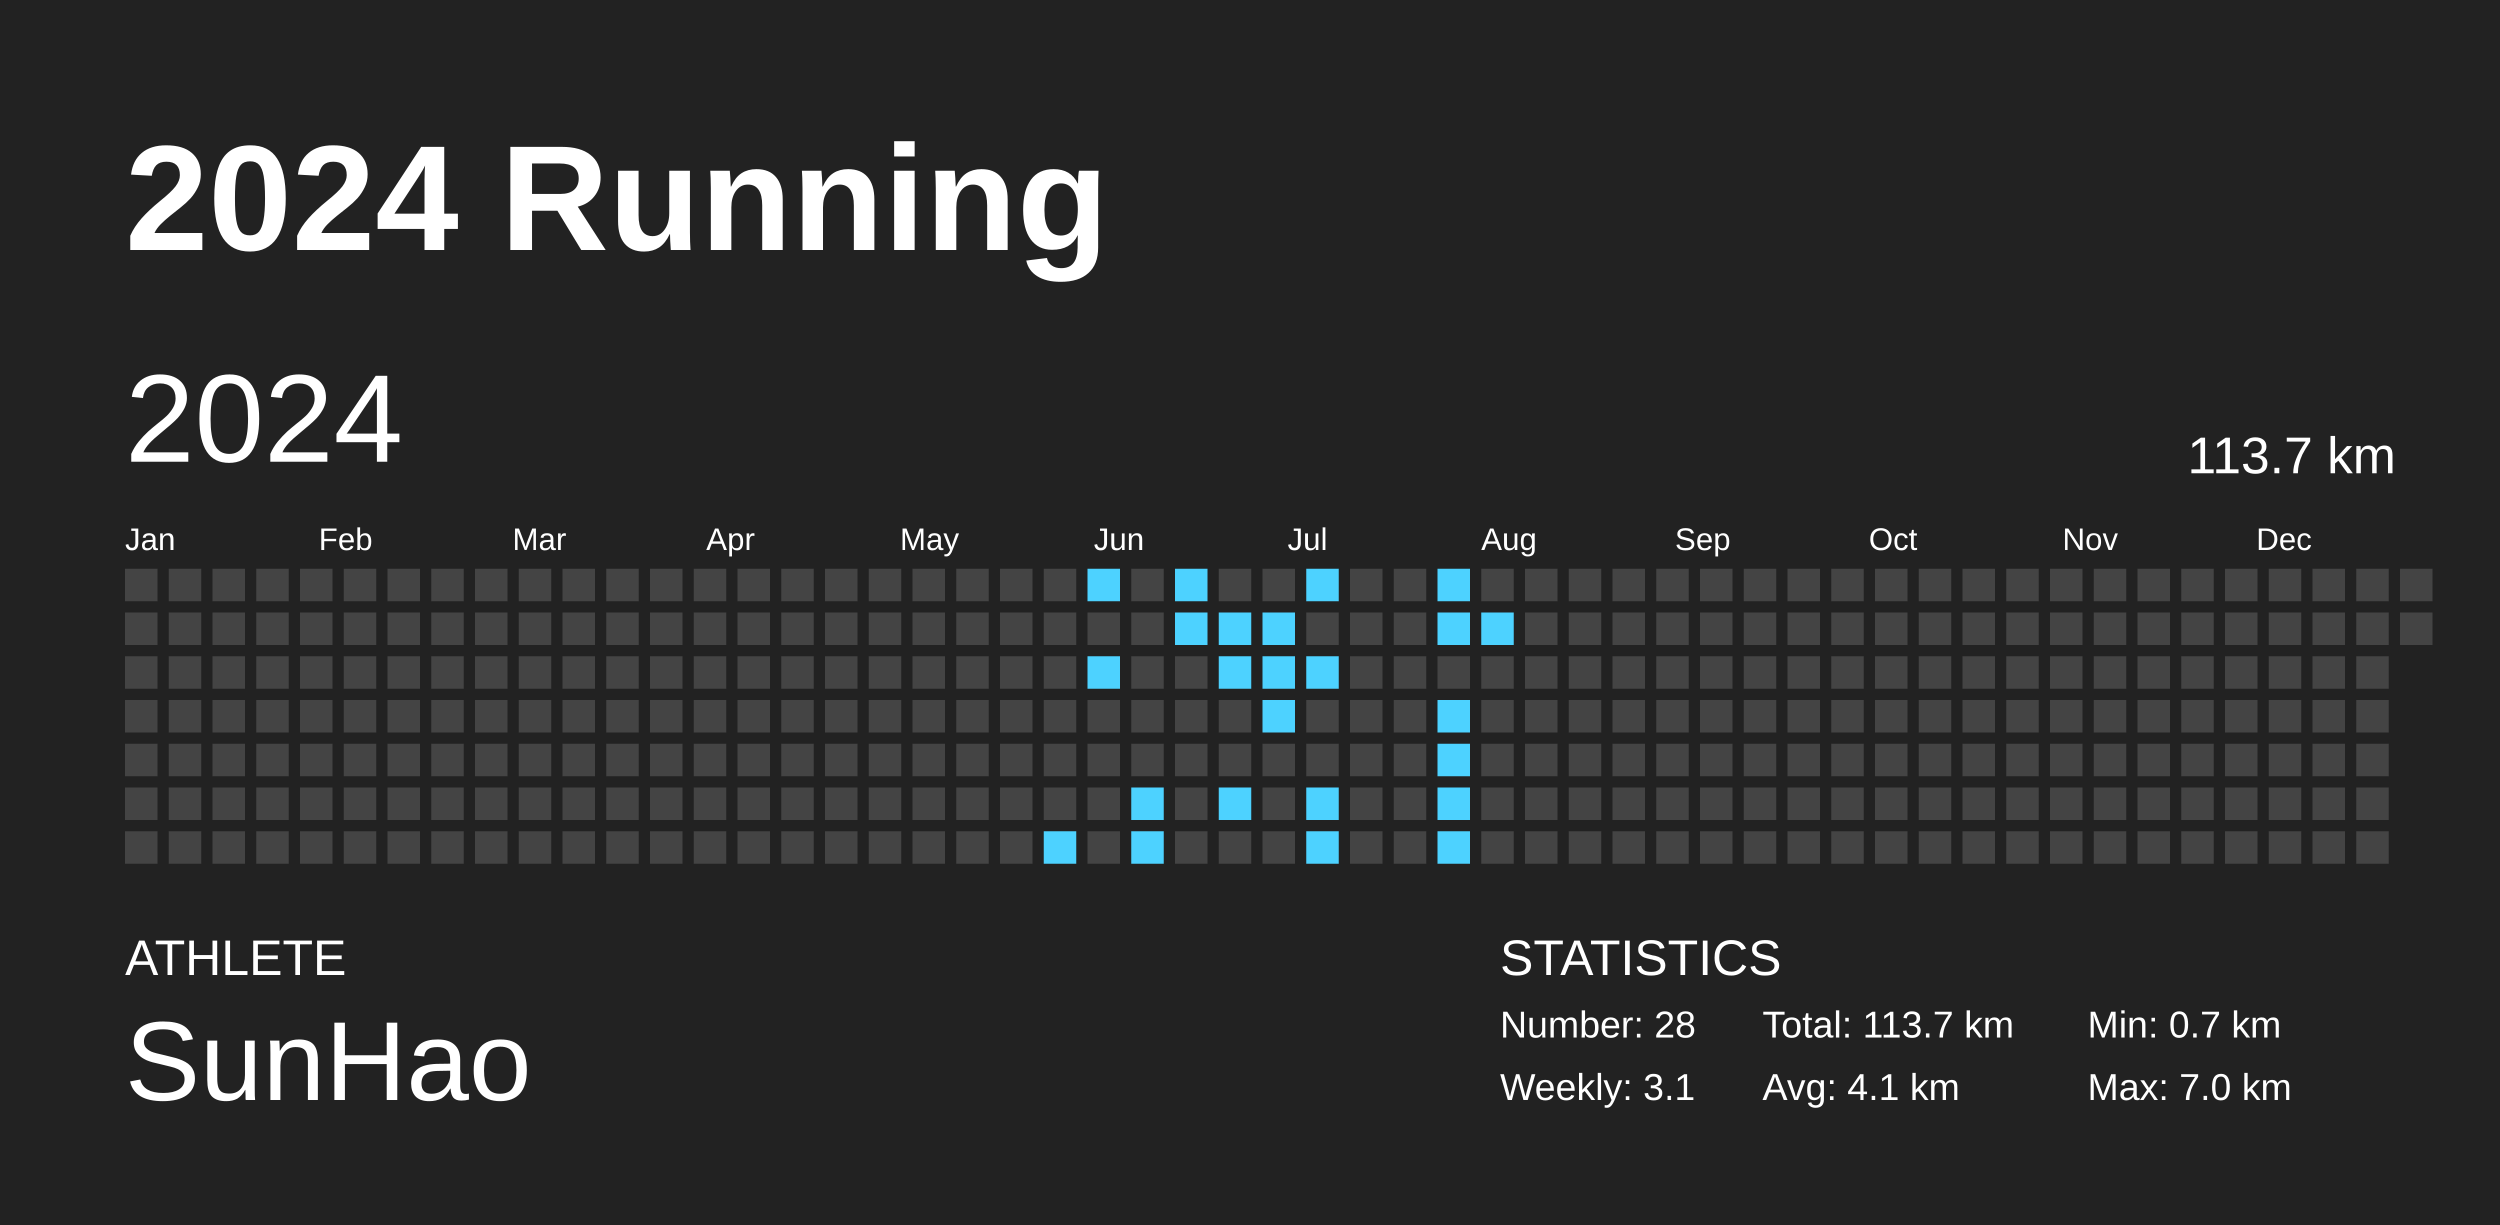
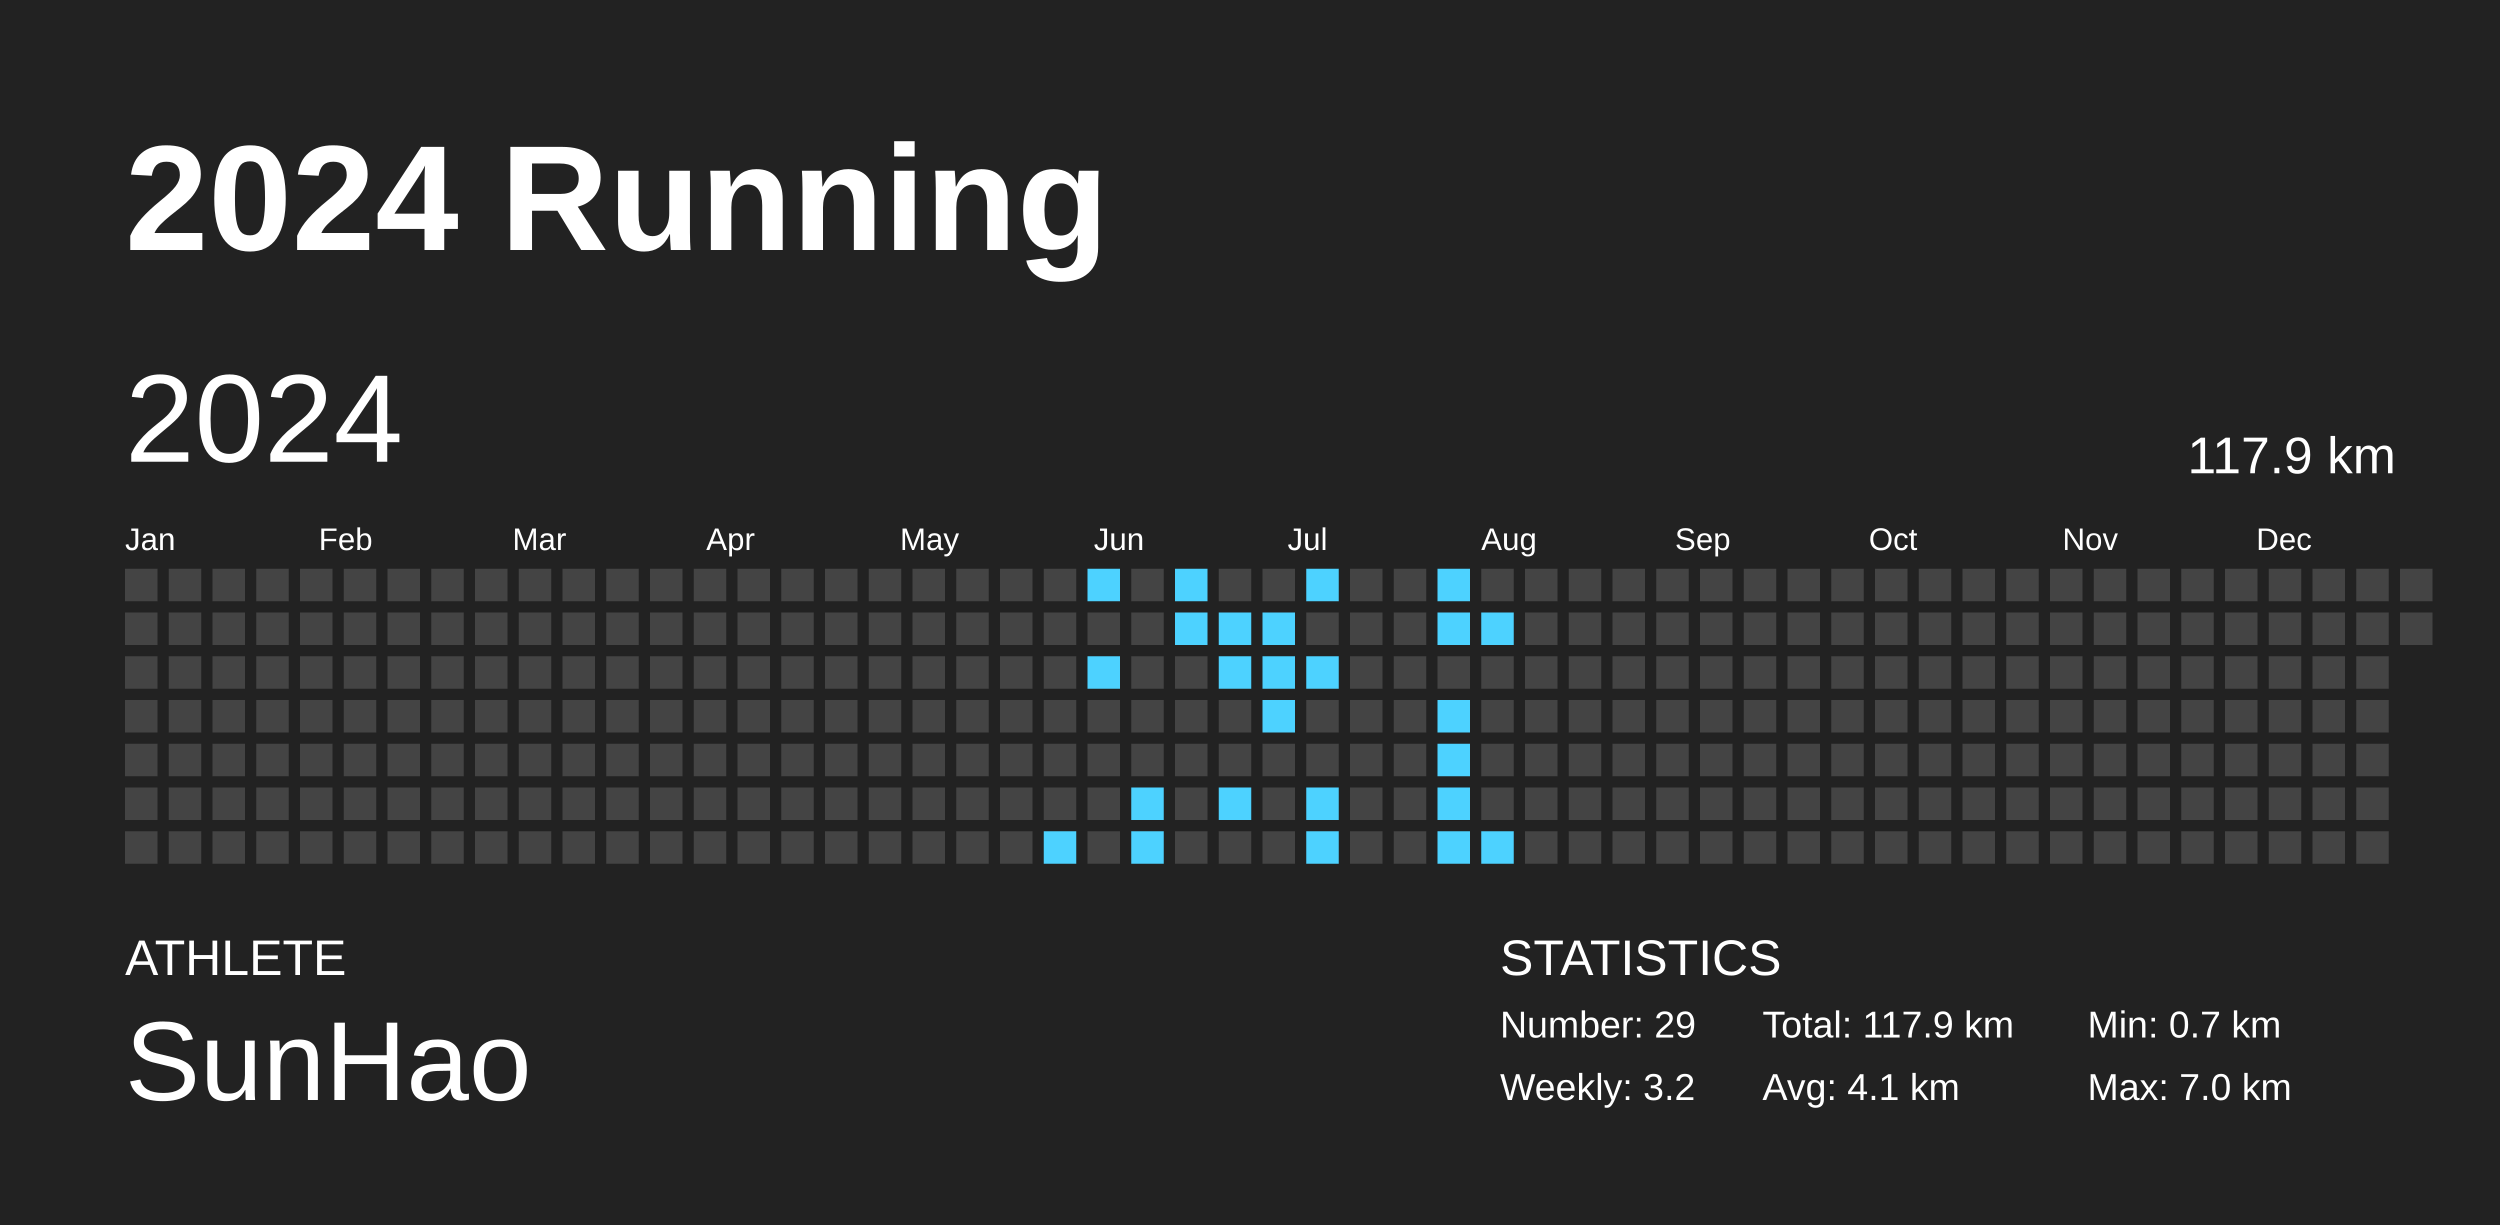
<svg xmlns="http://www.w3.org/2000/svg" baseProfile="full" height="98mm" version="1.1" viewBox="0,0,200,98" width="200mm">
  <defs />
  <rect fill="#222222" height="98" width="200" x="0" y="0" />
  <text fill="#FFFFFF" style="font-size:12px; font-family:Arial; font-weight:bold;" x="10" y="20">2024 Running</text>
  <text fill="#FFFFFF" style="font-size:4px; font-family:Arial" x="10" y="78">ATHLETE</text>
  <text fill="#FFFFFF" style="font-size:9px; font-family:Arial" x="10" y="88">SunHao</text>
  <text fill="#FFFFFF" style="font-size:4px; font-family:Arial" x="120" y="78">STATISTICS</text>
-   <text fill="#FFFFFF" style="font-size:3px; font-family:Arial" x="120" y="83">Number: 28</text>
-   <text fill="#FFFFFF" style="font-size:3px; font-family:Arial" x="120" y="88">Weekly: 3.1</text>
-   <text fill="#FFFFFF" style="font-size:3px; font-family:Arial" x="141" y="83">Total: 113.7 km</text>
+   <text fill="#FFFFFF" style="font-size:3px; font-family:Arial" x="120" y="83">Number: 29</text>
+   <text fill="#FFFFFF" style="font-size:3px; font-family:Arial" x="120" y="88">Weekly: 3.2</text>
+   <text fill="#FFFFFF" style="font-size:3px; font-family:Arial" x="141" y="83">Total: 117.9 km</text>
  <text fill="#FFFFFF" style="font-size:3px; font-family:Arial" x="141" y="88">Avg: 4.1 km</text>
  <text fill="#FFFFFF" style="font-size:3px; font-family:Arial" x="167" y="83">Min: 0.7 km</text>
  <text fill="#FFFFFF" style="font-size:3px; font-family:Arial" x="167" y="88">Max: 7.0 km</text>
  <text dominant-baseline="hanging" fill="#FFFFFF" style="font-size:10.0px; font-family:Arial;" x="10" y="30">2024</text>
-   <text dominant-baseline="hanging" fill="#FFFFFF" style="font-size:4.125px; font-family:Arial;" x="175" y="35">113.7 km</text>
+   <text dominant-baseline="hanging" fill="#FFFFFF" style="font-size:4.125px; font-family:Arial;" x="175" y="35">117.9 km</text>
  <text fill="#FFFFFF" style="font-size:2.5px; font-family:Arial" x="10.0" y="44">Jan</text>
  <text fill="#FFFFFF" style="font-size:2.5px; font-family:Arial" x="25.5" y="44">Feb</text>
  <text fill="#FFFFFF" style="font-size:2.5px; font-family:Arial" x="41.0" y="44">Mar</text>
  <text fill="#FFFFFF" style="font-size:2.5px; font-family:Arial" x="56.5" y="44">Apr</text>
  <text fill="#FFFFFF" style="font-size:2.5px; font-family:Arial" x="72.0" y="44">May</text>
  <text fill="#FFFFFF" style="font-size:2.5px; font-family:Arial" x="87.5" y="44">Jun</text>
  <text fill="#FFFFFF" style="font-size:2.5px; font-family:Arial" x="103.0" y="44">Jul</text>
  <text fill="#FFFFFF" style="font-size:2.5px; font-family:Arial" x="118.5" y="44">Aug</text>
  <text fill="#FFFFFF" style="font-size:2.5px; font-family:Arial" x="134.0" y="44">Sep</text>
  <text fill="#FFFFFF" style="font-size:2.5px; font-family:Arial" x="149.5" y="44">Oct</text>
  <text fill="#FFFFFF" style="font-size:2.5px; font-family:Arial" x="165.0" y="44">Nov</text>
  <text fill="#FFFFFF" style="font-size:2.5px; font-family:Arial" x="180.5" y="44">Dec</text>
  <rect fill="#444444" height="2.6" width="2.6" x="10.0" y="45.5" />
  <rect fill="#444444" height="2.6" width="2.6" x="10.0" y="49.0" />
  <rect fill="#444444" height="2.6" width="2.6" x="10.0" y="52.5" />
  <rect fill="#444444" height="2.6" width="2.6" x="10.0" y="56.0" />
  <rect fill="#444444" height="2.6" width="2.6" x="10.0" y="59.5" />
  <rect fill="#444444" height="2.6" width="2.6" x="10.0" y="63.0" />
  <rect fill="#444444" height="2.6" width="2.6" x="10.0" y="66.5" />
  <rect fill="#444444" height="2.6" width="2.6" x="13.5" y="45.5" />
  <rect fill="#444444" height="2.6" width="2.6" x="13.5" y="49.0" />
  <rect fill="#444444" height="2.6" width="2.6" x="13.5" y="52.5" />
  <rect fill="#444444" height="2.6" width="2.6" x="13.5" y="56.0" />
  <rect fill="#444444" height="2.6" width="2.6" x="13.5" y="59.5" />
  <rect fill="#444444" height="2.6" width="2.6" x="13.5" y="63.0" />
  <rect fill="#444444" height="2.6" width="2.6" x="13.5" y="66.5" />
  <rect fill="#444444" height="2.6" width="2.6" x="17.0" y="45.5" />
  <rect fill="#444444" height="2.6" width="2.6" x="17.0" y="49.0" />
  <rect fill="#444444" height="2.6" width="2.6" x="17.0" y="52.5" />
  <rect fill="#444444" height="2.6" width="2.6" x="17.0" y="56.0" />
  <rect fill="#444444" height="2.6" width="2.6" x="17.0" y="59.5" />
  <rect fill="#444444" height="2.6" width="2.6" x="17.0" y="63.0" />
  <rect fill="#444444" height="2.6" width="2.6" x="17.0" y="66.5" />
  <rect fill="#444444" height="2.6" width="2.6" x="20.5" y="45.5" />
  <rect fill="#444444" height="2.6" width="2.6" x="20.5" y="49.0" />
  <rect fill="#444444" height="2.6" width="2.6" x="20.5" y="52.5" />
  <rect fill="#444444" height="2.6" width="2.6" x="20.5" y="56.0" />
  <rect fill="#444444" height="2.6" width="2.6" x="20.5" y="59.5" />
  <rect fill="#444444" height="2.6" width="2.6" x="20.5" y="63.0" />
  <rect fill="#444444" height="2.6" width="2.6" x="20.5" y="66.5" />
  <rect fill="#444444" height="2.6" width="2.6" x="24.0" y="45.5" />
  <rect fill="#444444" height="2.6" width="2.6" x="24.0" y="49.0" />
  <rect fill="#444444" height="2.6" width="2.6" x="24.0" y="52.5" />
  <rect fill="#444444" height="2.6" width="2.6" x="24.0" y="56.0" />
  <rect fill="#444444" height="2.6" width="2.6" x="24.0" y="59.5" />
  <rect fill="#444444" height="2.6" width="2.6" x="24.0" y="63.0" />
  <rect fill="#444444" height="2.6" width="2.6" x="24.0" y="66.5" />
  <rect fill="#444444" height="2.6" width="2.6" x="27.5" y="45.5" />
  <rect fill="#444444" height="2.6" width="2.6" x="27.5" y="49.0" />
  <rect fill="#444444" height="2.6" width="2.6" x="27.5" y="52.5" />
  <rect fill="#444444" height="2.6" width="2.6" x="27.5" y="56.0" />
  <rect fill="#444444" height="2.6" width="2.6" x="27.5" y="59.5" />
  <rect fill="#444444" height="2.6" width="2.6" x="27.5" y="63.0" />
  <rect fill="#444444" height="2.6" width="2.6" x="27.5" y="66.5" />
  <rect fill="#444444" height="2.6" width="2.6" x="31.0" y="45.5" />
  <rect fill="#444444" height="2.6" width="2.6" x="31.0" y="49.0" />
  <rect fill="#444444" height="2.6" width="2.6" x="31.0" y="52.5" />
  <rect fill="#444444" height="2.6" width="2.6" x="31.0" y="56.0" />
  <rect fill="#444444" height="2.6" width="2.6" x="31.0" y="59.5" />
  <rect fill="#444444" height="2.6" width="2.6" x="31.0" y="63.0" />
  <rect fill="#444444" height="2.6" width="2.6" x="31.0" y="66.5" />
  <rect fill="#444444" height="2.6" width="2.6" x="34.5" y="45.5" />
  <rect fill="#444444" height="2.6" width="2.6" x="34.5" y="49.0" />
  <rect fill="#444444" height="2.6" width="2.6" x="34.5" y="52.5" />
  <rect fill="#444444" height="2.6" width="2.6" x="34.5" y="56.0" />
  <rect fill="#444444" height="2.6" width="2.6" x="34.5" y="59.5" />
  <rect fill="#444444" height="2.6" width="2.6" x="34.5" y="63.0" />
  <rect fill="#444444" height="2.6" width="2.6" x="34.5" y="66.5" />
  <rect fill="#444444" height="2.6" width="2.6" x="38.0" y="45.5" />
  <rect fill="#444444" height="2.6" width="2.6" x="38.0" y="49.0" />
  <rect fill="#444444" height="2.6" width="2.6" x="38.0" y="52.5" />
  <rect fill="#444444" height="2.6" width="2.6" x="38.0" y="56.0" />
  <rect fill="#444444" height="2.6" width="2.6" x="38.0" y="59.5" />
  <rect fill="#444444" height="2.6" width="2.6" x="38.0" y="63.0" />
  <rect fill="#444444" height="2.6" width="2.6" x="38.0" y="66.5" />
  <rect fill="#444444" height="2.6" width="2.6" x="41.5" y="45.5" />
  <rect fill="#444444" height="2.6" width="2.6" x="41.5" y="49.0" />
  <rect fill="#444444" height="2.6" width="2.6" x="41.5" y="52.5" />
  <rect fill="#444444" height="2.6" width="2.6" x="41.5" y="56.0" />
  <rect fill="#444444" height="2.6" width="2.6" x="41.5" y="59.5" />
  <rect fill="#444444" height="2.6" width="2.6" x="41.5" y="63.0" />
  <rect fill="#444444" height="2.6" width="2.6" x="41.5" y="66.5" />
  <rect fill="#444444" height="2.6" width="2.6" x="45.0" y="45.5" />
  <rect fill="#444444" height="2.6" width="2.6" x="45.0" y="49.0" />
  <rect fill="#444444" height="2.6" width="2.6" x="45.0" y="52.5" />
  <rect fill="#444444" height="2.6" width="2.6" x="45.0" y="56.0" />
  <rect fill="#444444" height="2.6" width="2.6" x="45.0" y="59.5" />
  <rect fill="#444444" height="2.6" width="2.6" x="45.0" y="63.0" />
  <rect fill="#444444" height="2.6" width="2.6" x="45.0" y="66.5" />
  <rect fill="#444444" height="2.6" width="2.6" x="48.5" y="45.5" />
  <rect fill="#444444" height="2.6" width="2.6" x="48.5" y="49.0" />
  <rect fill="#444444" height="2.6" width="2.6" x="48.5" y="52.5" />
  <rect fill="#444444" height="2.6" width="2.6" x="48.5" y="56.0" />
  <rect fill="#444444" height="2.6" width="2.6" x="48.5" y="59.5" />
  <rect fill="#444444" height="2.6" width="2.6" x="48.5" y="63.0" />
  <rect fill="#444444" height="2.6" width="2.6" x="48.5" y="66.5" />
  <rect fill="#444444" height="2.6" width="2.6" x="52.0" y="45.5" />
  <rect fill="#444444" height="2.6" width="2.6" x="52.0" y="49.0" />
  <rect fill="#444444" height="2.6" width="2.6" x="52.0" y="52.5" />
  <rect fill="#444444" height="2.6" width="2.6" x="52.0" y="56.0" />
  <rect fill="#444444" height="2.6" width="2.6" x="52.0" y="59.5" />
  <rect fill="#444444" height="2.6" width="2.6" x="52.0" y="63.0" />
  <rect fill="#444444" height="2.6" width="2.6" x="52.0" y="66.5" />
  <rect fill="#444444" height="2.6" width="2.6" x="55.5" y="45.5" />
  <rect fill="#444444" height="2.6" width="2.6" x="55.5" y="49.0" />
  <rect fill="#444444" height="2.6" width="2.6" x="55.5" y="52.5" />
  <rect fill="#444444" height="2.6" width="2.6" x="55.5" y="56.0" />
  <rect fill="#444444" height="2.6" width="2.6" x="55.5" y="59.5" />
  <rect fill="#444444" height="2.6" width="2.6" x="55.5" y="63.0" />
  <rect fill="#444444" height="2.6" width="2.6" x="55.5" y="66.5" />
  <rect fill="#444444" height="2.6" width="2.6" x="59.0" y="45.5" />
  <rect fill="#444444" height="2.6" width="2.6" x="59.0" y="49.0" />
  <rect fill="#444444" height="2.6" width="2.6" x="59.0" y="52.5" />
  <rect fill="#444444" height="2.6" width="2.6" x="59.0" y="56.0" />
  <rect fill="#444444" height="2.6" width="2.6" x="59.0" y="59.5" />
  <rect fill="#444444" height="2.6" width="2.6" x="59.0" y="63.0" />
  <rect fill="#444444" height="2.6" width="2.6" x="59.0" y="66.5" />
  <rect fill="#444444" height="2.6" width="2.6" x="62.5" y="45.5" />
  <rect fill="#444444" height="2.6" width="2.6" x="62.5" y="49.0" />
  <rect fill="#444444" height="2.6" width="2.6" x="62.5" y="52.5" />
  <rect fill="#444444" height="2.6" width="2.6" x="62.5" y="56.0" />
  <rect fill="#444444" height="2.6" width="2.6" x="62.5" y="59.5" />
  <rect fill="#444444" height="2.6" width="2.6" x="62.5" y="63.0" />
  <rect fill="#444444" height="2.6" width="2.6" x="62.5" y="66.5" />
  <rect fill="#444444" height="2.6" width="2.6" x="66.0" y="45.5" />
  <rect fill="#444444" height="2.6" width="2.6" x="66.0" y="49.0" />
  <rect fill="#444444" height="2.6" width="2.6" x="66.0" y="52.5" />
  <rect fill="#444444" height="2.6" width="2.6" x="66.0" y="56.0" />
  <rect fill="#444444" height="2.6" width="2.6" x="66.0" y="59.5" />
  <rect fill="#444444" height="2.6" width="2.6" x="66.0" y="63.0" />
  <rect fill="#444444" height="2.6" width="2.6" x="66.0" y="66.5" />
  <rect fill="#444444" height="2.6" width="2.6" x="69.5" y="45.5" />
  <rect fill="#444444" height="2.6" width="2.6" x="69.5" y="49.0" />
  <rect fill="#444444" height="2.6" width="2.6" x="69.5" y="52.5" />
  <rect fill="#444444" height="2.6" width="2.6" x="69.5" y="56.0" />
  <rect fill="#444444" height="2.6" width="2.6" x="69.5" y="59.5" />
  <rect fill="#444444" height="2.6" width="2.6" x="69.5" y="63.0" />
  <rect fill="#444444" height="2.6" width="2.6" x="69.5" y="66.5" />
  <rect fill="#444444" height="2.6" width="2.6" x="73.0" y="45.5" />
  <rect fill="#444444" height="2.6" width="2.6" x="73.0" y="49.0" />
  <rect fill="#444444" height="2.6" width="2.6" x="73.0" y="52.5" />
  <rect fill="#444444" height="2.6" width="2.6" x="73.0" y="56.0" />
  <rect fill="#444444" height="2.6" width="2.6" x="73.0" y="59.5" />
  <rect fill="#444444" height="2.6" width="2.6" x="73.0" y="63.0" />
  <rect fill="#444444" height="2.6" width="2.6" x="73.0" y="66.5" />
  <rect fill="#444444" height="2.6" width="2.6" x="76.5" y="45.5" />
  <rect fill="#444444" height="2.6" width="2.6" x="76.5" y="49.0" />
  <rect fill="#444444" height="2.6" width="2.6" x="76.5" y="52.5" />
  <rect fill="#444444" height="2.6" width="2.6" x="76.5" y="56.0" />
  <rect fill="#444444" height="2.6" width="2.6" x="76.5" y="59.5" />
  <rect fill="#444444" height="2.6" width="2.6" x="76.5" y="63.0" />
  <rect fill="#444444" height="2.6" width="2.6" x="76.5" y="66.5" />
  <rect fill="#444444" height="2.6" width="2.6" x="80.0" y="45.5" />
  <rect fill="#444444" height="2.6" width="2.6" x="80.0" y="49.0" />
  <rect fill="#444444" height="2.6" width="2.6" x="80.0" y="52.5" />
  <rect fill="#444444" height="2.6" width="2.6" x="80.0" y="56.0" />
  <rect fill="#444444" height="2.6" width="2.6" x="80.0" y="59.5" />
  <rect fill="#444444" height="2.6" width="2.6" x="80.0" y="63.0" />
  <rect fill="#444444" height="2.6" width="2.6" x="80.0" y="66.5" />
  <rect fill="#444444" height="2.6" width="2.6" x="83.5" y="45.5" />
  <rect fill="#444444" height="2.6" width="2.6" x="83.5" y="49.0" />
  <rect fill="#444444" height="2.6" width="2.6" x="83.5" y="52.5" />
  <rect fill="#444444" height="2.6" width="2.6" x="83.5" y="56.0" />
  <rect fill="#444444" height="2.6" width="2.6" x="83.5" y="59.5" />
  <rect fill="#444444" height="2.6" width="2.6" x="83.5" y="63.0" />
  <rect fill="#4dd2ff" height="2.6" width="2.6" x="83.5" y="66.5" />
  <rect fill="#4dd2ff" height="2.6" width="2.6" x="87.0" y="45.5" />
  <rect fill="#444444" height="2.6" width="2.6" x="87.0" y="49.0" />
  <rect fill="#4dd2ff" height="2.6" width="2.6" x="87.0" y="52.5" />
  <rect fill="#444444" height="2.6" width="2.6" x="87.0" y="56.0" />
  <rect fill="#444444" height="2.6" width="2.6" x="87.0" y="59.5" />
  <rect fill="#444444" height="2.6" width="2.6" x="87.0" y="63.0" />
  <rect fill="#444444" height="2.6" width="2.6" x="87.0" y="66.5" />
  <rect fill="#444444" height="2.6" width="2.6" x="90.5" y="45.5" />
  <rect fill="#444444" height="2.6" width="2.6" x="90.5" y="49.0" />
  <rect fill="#444444" height="2.6" width="2.6" x="90.5" y="52.5" />
  <rect fill="#444444" height="2.6" width="2.6" x="90.5" y="56.0" />
  <rect fill="#444444" height="2.6" width="2.6" x="90.5" y="59.5" />
  <rect fill="#4dd2ff" height="2.6" width="2.6" x="90.5" y="63.0" />
  <rect fill="#4dd2ff" height="2.6" width="2.6" x="90.5" y="66.5" />
  <rect fill="#4dd2ff" height="2.6" width="2.6" x="94.0" y="45.5" />
  <rect fill="#4dd2ff" height="2.6" width="2.6" x="94.0" y="49.0" />
  <rect fill="#444444" height="2.6" width="2.6" x="94.0" y="52.5" />
  <rect fill="#444444" height="2.6" width="2.6" x="94.0" y="56.0" />
  <rect fill="#444444" height="2.6" width="2.6" x="94.0" y="59.5" />
  <rect fill="#444444" height="2.6" width="2.6" x="94.0" y="63.0" />
  <rect fill="#444444" height="2.6" width="2.6" x="94.0" y="66.5" />
  <rect fill="#444444" height="2.6" width="2.6" x="97.5" y="45.5" />
  <rect fill="#4dd2ff" height="2.6" width="2.6" x="97.5" y="49.0" />
  <rect fill="#4dd2ff" height="2.6" width="2.6" x="97.5" y="52.5" />
  <rect fill="#444444" height="2.6" width="2.6" x="97.5" y="56.0" />
  <rect fill="#444444" height="2.6" width="2.6" x="97.5" y="59.5" />
  <rect fill="#4dd2ff" height="2.6" width="2.6" x="97.5" y="63.0" />
  <rect fill="#444444" height="2.6" width="2.6" x="97.5" y="66.5" />
  <rect fill="#444444" height="2.6" width="2.6" x="101.0" y="45.5" />
  <rect fill="#4dd2ff" height="2.6" width="2.6" x="101.0" y="49.0" />
  <rect fill="#4dd2ff" height="2.6" width="2.6" x="101.0" y="52.5" />
  <rect fill="#4dd2ff" height="2.6" width="2.6" x="101.0" y="56.0" />
  <rect fill="#444444" height="2.6" width="2.6" x="101.0" y="59.5" />
  <rect fill="#444444" height="2.6" width="2.6" x="101.0" y="63.0" />
  <rect fill="#444444" height="2.6" width="2.6" x="101.0" y="66.5" />
  <rect fill="#4dd2ff" height="2.6" width="2.6" x="104.5" y="45.5" />
  <rect fill="#444444" height="2.6" width="2.6" x="104.5" y="49.0" />
  <rect fill="#4dd2ff" height="2.6" width="2.6" x="104.5" y="52.5" />
  <rect fill="#444444" height="2.6" width="2.6" x="104.5" y="56.0" />
  <rect fill="#444444" height="2.6" width="2.6" x="104.5" y="59.5" />
  <rect fill="#4dd2ff" height="2.6" width="2.6" x="104.5" y="63.0" />
  <rect fill="#4dd2ff" height="2.6" width="2.6" x="104.5" y="66.5" />
  <rect fill="#444444" height="2.6" width="2.6" x="108.0" y="45.5" />
  <rect fill="#444444" height="2.6" width="2.6" x="108.0" y="49.0" />
  <rect fill="#444444" height="2.6" width="2.6" x="108.0" y="52.5" />
  <rect fill="#444444" height="2.6" width="2.6" x="108.0" y="56.0" />
  <rect fill="#444444" height="2.6" width="2.6" x="108.0" y="59.5" />
  <rect fill="#444444" height="2.6" width="2.6" x="108.0" y="63.0" />
  <rect fill="#444444" height="2.6" width="2.6" x="108.0" y="66.5" />
  <rect fill="#444444" height="2.6" width="2.6" x="111.5" y="45.5" />
  <rect fill="#444444" height="2.6" width="2.6" x="111.5" y="49.0" />
  <rect fill="#444444" height="2.6" width="2.6" x="111.5" y="52.5" />
  <rect fill="#444444" height="2.6" width="2.6" x="111.5" y="56.0" />
  <rect fill="#444444" height="2.6" width="2.6" x="111.5" y="59.5" />
  <rect fill="#444444" height="2.6" width="2.6" x="111.5" y="63.0" />
  <rect fill="#444444" height="2.6" width="2.6" x="111.5" y="66.5" />
  <rect fill="#4dd2ff" height="2.6" width="2.6" x="115.0" y="45.5" />
  <rect fill="#4dd2ff" height="2.6" width="2.6" x="115.0" y="49.0" />
  <rect fill="#444444" height="2.6" width="2.6" x="115.0" y="52.5" />
  <rect fill="#4dd2ff" height="2.6" width="2.6" x="115.0" y="56.0" />
  <rect fill="#4dd2ff" height="2.6" width="2.6" x="115.0" y="59.5" />
  <rect fill="#4dd2ff" height="2.6" width="2.6" x="115.0" y="63.0" />
  <rect fill="#4dd2ff" height="2.6" width="2.6" x="115.0" y="66.5" />
  <rect fill="#444444" height="2.6" width="2.6" x="118.5" y="45.5" />
  <rect fill="#4dd2ff" height="2.6" width="2.6" x="118.5" y="49.0" />
  <rect fill="#444444" height="2.6" width="2.6" x="118.5" y="52.5" />
  <rect fill="#444444" height="2.6" width="2.6" x="118.5" y="56.0" />
  <rect fill="#444444" height="2.6" width="2.6" x="118.5" y="59.5" />
  <rect fill="#444444" height="2.6" width="2.6" x="118.5" y="63.0" />
-   <rect fill="#444444" height="2.6" width="2.6" x="118.5" y="66.5" />
+   <rect fill="#4dd2ff" height="2.6" width="2.6" x="118.5" y="66.5" />
  <rect fill="#444444" height="2.6" width="2.6" x="122.0" y="45.5" />
  <rect fill="#444444" height="2.6" width="2.6" x="122.0" y="49.0" />
  <rect fill="#444444" height="2.6" width="2.6" x="122.0" y="52.5" />
  <rect fill="#444444" height="2.6" width="2.6" x="122.0" y="56.0" />
  <rect fill="#444444" height="2.6" width="2.6" x="122.0" y="59.5" />
  <rect fill="#444444" height="2.6" width="2.6" x="122.0" y="63.0" />
  <rect fill="#444444" height="2.6" width="2.6" x="122.0" y="66.5" />
  <rect fill="#444444" height="2.6" width="2.6" x="125.5" y="45.5" />
  <rect fill="#444444" height="2.6" width="2.6" x="125.5" y="49.0" />
  <rect fill="#444444" height="2.6" width="2.6" x="125.5" y="52.5" />
  <rect fill="#444444" height="2.6" width="2.6" x="125.5" y="56.0" />
  <rect fill="#444444" height="2.6" width="2.6" x="125.5" y="59.5" />
  <rect fill="#444444" height="2.6" width="2.6" x="125.5" y="63.0" />
  <rect fill="#444444" height="2.6" width="2.6" x="125.5" y="66.5" />
  <rect fill="#444444" height="2.6" width="2.6" x="129.0" y="45.5" />
  <rect fill="#444444" height="2.6" width="2.6" x="129.0" y="49.0" />
  <rect fill="#444444" height="2.6" width="2.6" x="129.0" y="52.5" />
  <rect fill="#444444" height="2.6" width="2.6" x="129.0" y="56.0" />
  <rect fill="#444444" height="2.6" width="2.6" x="129.0" y="59.5" />
  <rect fill="#444444" height="2.6" width="2.6" x="129.0" y="63.0" />
  <rect fill="#444444" height="2.6" width="2.6" x="129.0" y="66.5" />
  <rect fill="#444444" height="2.6" width="2.6" x="132.5" y="45.5" />
  <rect fill="#444444" height="2.6" width="2.6" x="132.5" y="49.0" />
  <rect fill="#444444" height="2.6" width="2.6" x="132.5" y="52.5" />
  <rect fill="#444444" height="2.6" width="2.6" x="132.5" y="56.0" />
  <rect fill="#444444" height="2.6" width="2.6" x="132.5" y="59.5" />
  <rect fill="#444444" height="2.6" width="2.6" x="132.5" y="63.0" />
  <rect fill="#444444" height="2.6" width="2.6" x="132.5" y="66.5" />
  <rect fill="#444444" height="2.6" width="2.6" x="136.0" y="45.5" />
  <rect fill="#444444" height="2.6" width="2.6" x="136.0" y="49.0" />
  <rect fill="#444444" height="2.6" width="2.6" x="136.0" y="52.5" />
  <rect fill="#444444" height="2.6" width="2.6" x="136.0" y="56.0" />
  <rect fill="#444444" height="2.6" width="2.6" x="136.0" y="59.5" />
  <rect fill="#444444" height="2.6" width="2.6" x="136.0" y="63.0" />
  <rect fill="#444444" height="2.6" width="2.6" x="136.0" y="66.5" />
  <rect fill="#444444" height="2.6" width="2.6" x="139.5" y="45.5" />
  <rect fill="#444444" height="2.6" width="2.6" x="139.5" y="49.0" />
  <rect fill="#444444" height="2.6" width="2.6" x="139.5" y="52.5" />
  <rect fill="#444444" height="2.6" width="2.6" x="139.5" y="56.0" />
  <rect fill="#444444" height="2.6" width="2.6" x="139.5" y="59.5" />
  <rect fill="#444444" height="2.6" width="2.6" x="139.5" y="63.0" />
  <rect fill="#444444" height="2.6" width="2.6" x="139.5" y="66.5" />
  <rect fill="#444444" height="2.6" width="2.6" x="143.0" y="45.5" />
  <rect fill="#444444" height="2.6" width="2.6" x="143.0" y="49.0" />
  <rect fill="#444444" height="2.6" width="2.6" x="143.0" y="52.5" />
  <rect fill="#444444" height="2.6" width="2.6" x="143.0" y="56.0" />
  <rect fill="#444444" height="2.6" width="2.6" x="143.0" y="59.5" />
  <rect fill="#444444" height="2.6" width="2.6" x="143.0" y="63.0" />
  <rect fill="#444444" height="2.6" width="2.6" x="143.0" y="66.5" />
  <rect fill="#444444" height="2.6" width="2.6" x="146.5" y="45.5" />
  <rect fill="#444444" height="2.6" width="2.6" x="146.5" y="49.0" />
  <rect fill="#444444" height="2.6" width="2.6" x="146.5" y="52.5" />
  <rect fill="#444444" height="2.6" width="2.6" x="146.5" y="56.0" />
  <rect fill="#444444" height="2.6" width="2.6" x="146.5" y="59.5" />
  <rect fill="#444444" height="2.6" width="2.6" x="146.5" y="63.0" />
  <rect fill="#444444" height="2.6" width="2.6" x="146.5" y="66.5" />
  <rect fill="#444444" height="2.6" width="2.6" x="150.0" y="45.5" />
  <rect fill="#444444" height="2.6" width="2.6" x="150.0" y="49.0" />
  <rect fill="#444444" height="2.6" width="2.6" x="150.0" y="52.5" />
  <rect fill="#444444" height="2.6" width="2.6" x="150.0" y="56.0" />
  <rect fill="#444444" height="2.6" width="2.6" x="150.0" y="59.5" />
  <rect fill="#444444" height="2.6" width="2.6" x="150.0" y="63.0" />
  <rect fill="#444444" height="2.6" width="2.6" x="150.0" y="66.5" />
  <rect fill="#444444" height="2.6" width="2.6" x="153.5" y="45.5" />
  <rect fill="#444444" height="2.6" width="2.6" x="153.5" y="49.0" />
  <rect fill="#444444" height="2.6" width="2.6" x="153.5" y="52.5" />
  <rect fill="#444444" height="2.6" width="2.6" x="153.5" y="56.0" />
  <rect fill="#444444" height="2.6" width="2.6" x="153.5" y="59.5" />
  <rect fill="#444444" height="2.6" width="2.6" x="153.5" y="63.0" />
  <rect fill="#444444" height="2.6" width="2.6" x="153.5" y="66.5" />
  <rect fill="#444444" height="2.6" width="2.6" x="157.0" y="45.5" />
  <rect fill="#444444" height="2.6" width="2.6" x="157.0" y="49.0" />
  <rect fill="#444444" height="2.6" width="2.6" x="157.0" y="52.5" />
  <rect fill="#444444" height="2.6" width="2.6" x="157.0" y="56.0" />
  <rect fill="#444444" height="2.6" width="2.6" x="157.0" y="59.5" />
  <rect fill="#444444" height="2.6" width="2.6" x="157.0" y="63.0" />
  <rect fill="#444444" height="2.6" width="2.6" x="157.0" y="66.5" />
  <rect fill="#444444" height="2.6" width="2.6" x="160.5" y="45.5" />
  <rect fill="#444444" height="2.6" width="2.6" x="160.5" y="49.0" />
  <rect fill="#444444" height="2.6" width="2.6" x="160.5" y="52.5" />
  <rect fill="#444444" height="2.6" width="2.6" x="160.5" y="56.0" />
  <rect fill="#444444" height="2.6" width="2.6" x="160.5" y="59.5" />
  <rect fill="#444444" height="2.6" width="2.6" x="160.5" y="63.0" />
  <rect fill="#444444" height="2.6" width="2.6" x="160.5" y="66.5" />
  <rect fill="#444444" height="2.6" width="2.6" x="164.0" y="45.5" />
  <rect fill="#444444" height="2.6" width="2.6" x="164.0" y="49.0" />
  <rect fill="#444444" height="2.6" width="2.6" x="164.0" y="52.5" />
  <rect fill="#444444" height="2.6" width="2.6" x="164.0" y="56.0" />
  <rect fill="#444444" height="2.6" width="2.6" x="164.0" y="59.5" />
  <rect fill="#444444" height="2.6" width="2.6" x="164.0" y="63.0" />
  <rect fill="#444444" height="2.6" width="2.6" x="164.0" y="66.5" />
  <rect fill="#444444" height="2.6" width="2.6" x="167.5" y="45.5" />
  <rect fill="#444444" height="2.6" width="2.6" x="167.5" y="49.0" />
  <rect fill="#444444" height="2.6" width="2.6" x="167.5" y="52.5" />
  <rect fill="#444444" height="2.6" width="2.6" x="167.5" y="56.0" />
  <rect fill="#444444" height="2.6" width="2.6" x="167.5" y="59.5" />
  <rect fill="#444444" height="2.6" width="2.6" x="167.5" y="63.0" />
  <rect fill="#444444" height="2.6" width="2.6" x="167.5" y="66.5" />
  <rect fill="#444444" height="2.6" width="2.6" x="171.0" y="45.5" />
  <rect fill="#444444" height="2.6" width="2.6" x="171.0" y="49.0" />
  <rect fill="#444444" height="2.6" width="2.6" x="171.0" y="52.5" />
  <rect fill="#444444" height="2.6" width="2.6" x="171.0" y="56.0" />
  <rect fill="#444444" height="2.6" width="2.6" x="171.0" y="59.5" />
  <rect fill="#444444" height="2.6" width="2.6" x="171.0" y="63.0" />
  <rect fill="#444444" height="2.6" width="2.6" x="171.0" y="66.5" />
  <rect fill="#444444" height="2.6" width="2.6" x="174.5" y="45.5" />
  <rect fill="#444444" height="2.6" width="2.6" x="174.5" y="49.0" />
  <rect fill="#444444" height="2.6" width="2.6" x="174.5" y="52.5" />
  <rect fill="#444444" height="2.6" width="2.6" x="174.5" y="56.0" />
  <rect fill="#444444" height="2.6" width="2.6" x="174.5" y="59.5" />
  <rect fill="#444444" height="2.6" width="2.6" x="174.5" y="63.0" />
  <rect fill="#444444" height="2.6" width="2.6" x="174.5" y="66.5" />
  <rect fill="#444444" height="2.6" width="2.6" x="178.0" y="45.5" />
  <rect fill="#444444" height="2.6" width="2.6" x="178.0" y="49.0" />
  <rect fill="#444444" height="2.6" width="2.6" x="178.0" y="52.5" />
  <rect fill="#444444" height="2.6" width="2.6" x="178.0" y="56.0" />
  <rect fill="#444444" height="2.6" width="2.6" x="178.0" y="59.5" />
  <rect fill="#444444" height="2.6" width="2.6" x="178.0" y="63.0" />
  <rect fill="#444444" height="2.6" width="2.6" x="178.0" y="66.5" />
  <rect fill="#444444" height="2.6" width="2.6" x="181.5" y="45.5" />
  <rect fill="#444444" height="2.6" width="2.6" x="181.5" y="49.0" />
  <rect fill="#444444" height="2.6" width="2.6" x="181.5" y="52.5" />
  <rect fill="#444444" height="2.6" width="2.6" x="181.5" y="56.0" />
  <rect fill="#444444" height="2.6" width="2.6" x="181.5" y="59.5" />
  <rect fill="#444444" height="2.6" width="2.6" x="181.5" y="63.0" />
  <rect fill="#444444" height="2.6" width="2.6" x="181.5" y="66.5" />
  <rect fill="#444444" height="2.6" width="2.6" x="185.0" y="45.5" />
  <rect fill="#444444" height="2.6" width="2.6" x="185.0" y="49.0" />
  <rect fill="#444444" height="2.6" width="2.6" x="185.0" y="52.5" />
  <rect fill="#444444" height="2.6" width="2.6" x="185.0" y="56.0" />
  <rect fill="#444444" height="2.6" width="2.6" x="185.0" y="59.5" />
  <rect fill="#444444" height="2.6" width="2.6" x="185.0" y="63.0" />
  <rect fill="#444444" height="2.6" width="2.6" x="185.0" y="66.5" />
  <rect fill="#444444" height="2.6" width="2.6" x="188.5" y="45.5" />
  <rect fill="#444444" height="2.6" width="2.6" x="188.5" y="49.0" />
  <rect fill="#444444" height="2.6" width="2.6" x="188.5" y="52.5" />
  <rect fill="#444444" height="2.6" width="2.6" x="188.5" y="56.0" />
  <rect fill="#444444" height="2.6" width="2.6" x="188.5" y="59.5" />
  <rect fill="#444444" height="2.6" width="2.6" x="188.5" y="63.0" />
  <rect fill="#444444" height="2.6" width="2.6" x="188.5" y="66.5" />
  <rect fill="#444444" height="2.6" width="2.6" x="192.0" y="45.5" />
  <rect fill="#444444" height="2.6" width="2.6" x="192.0" y="49.0" />
</svg>
